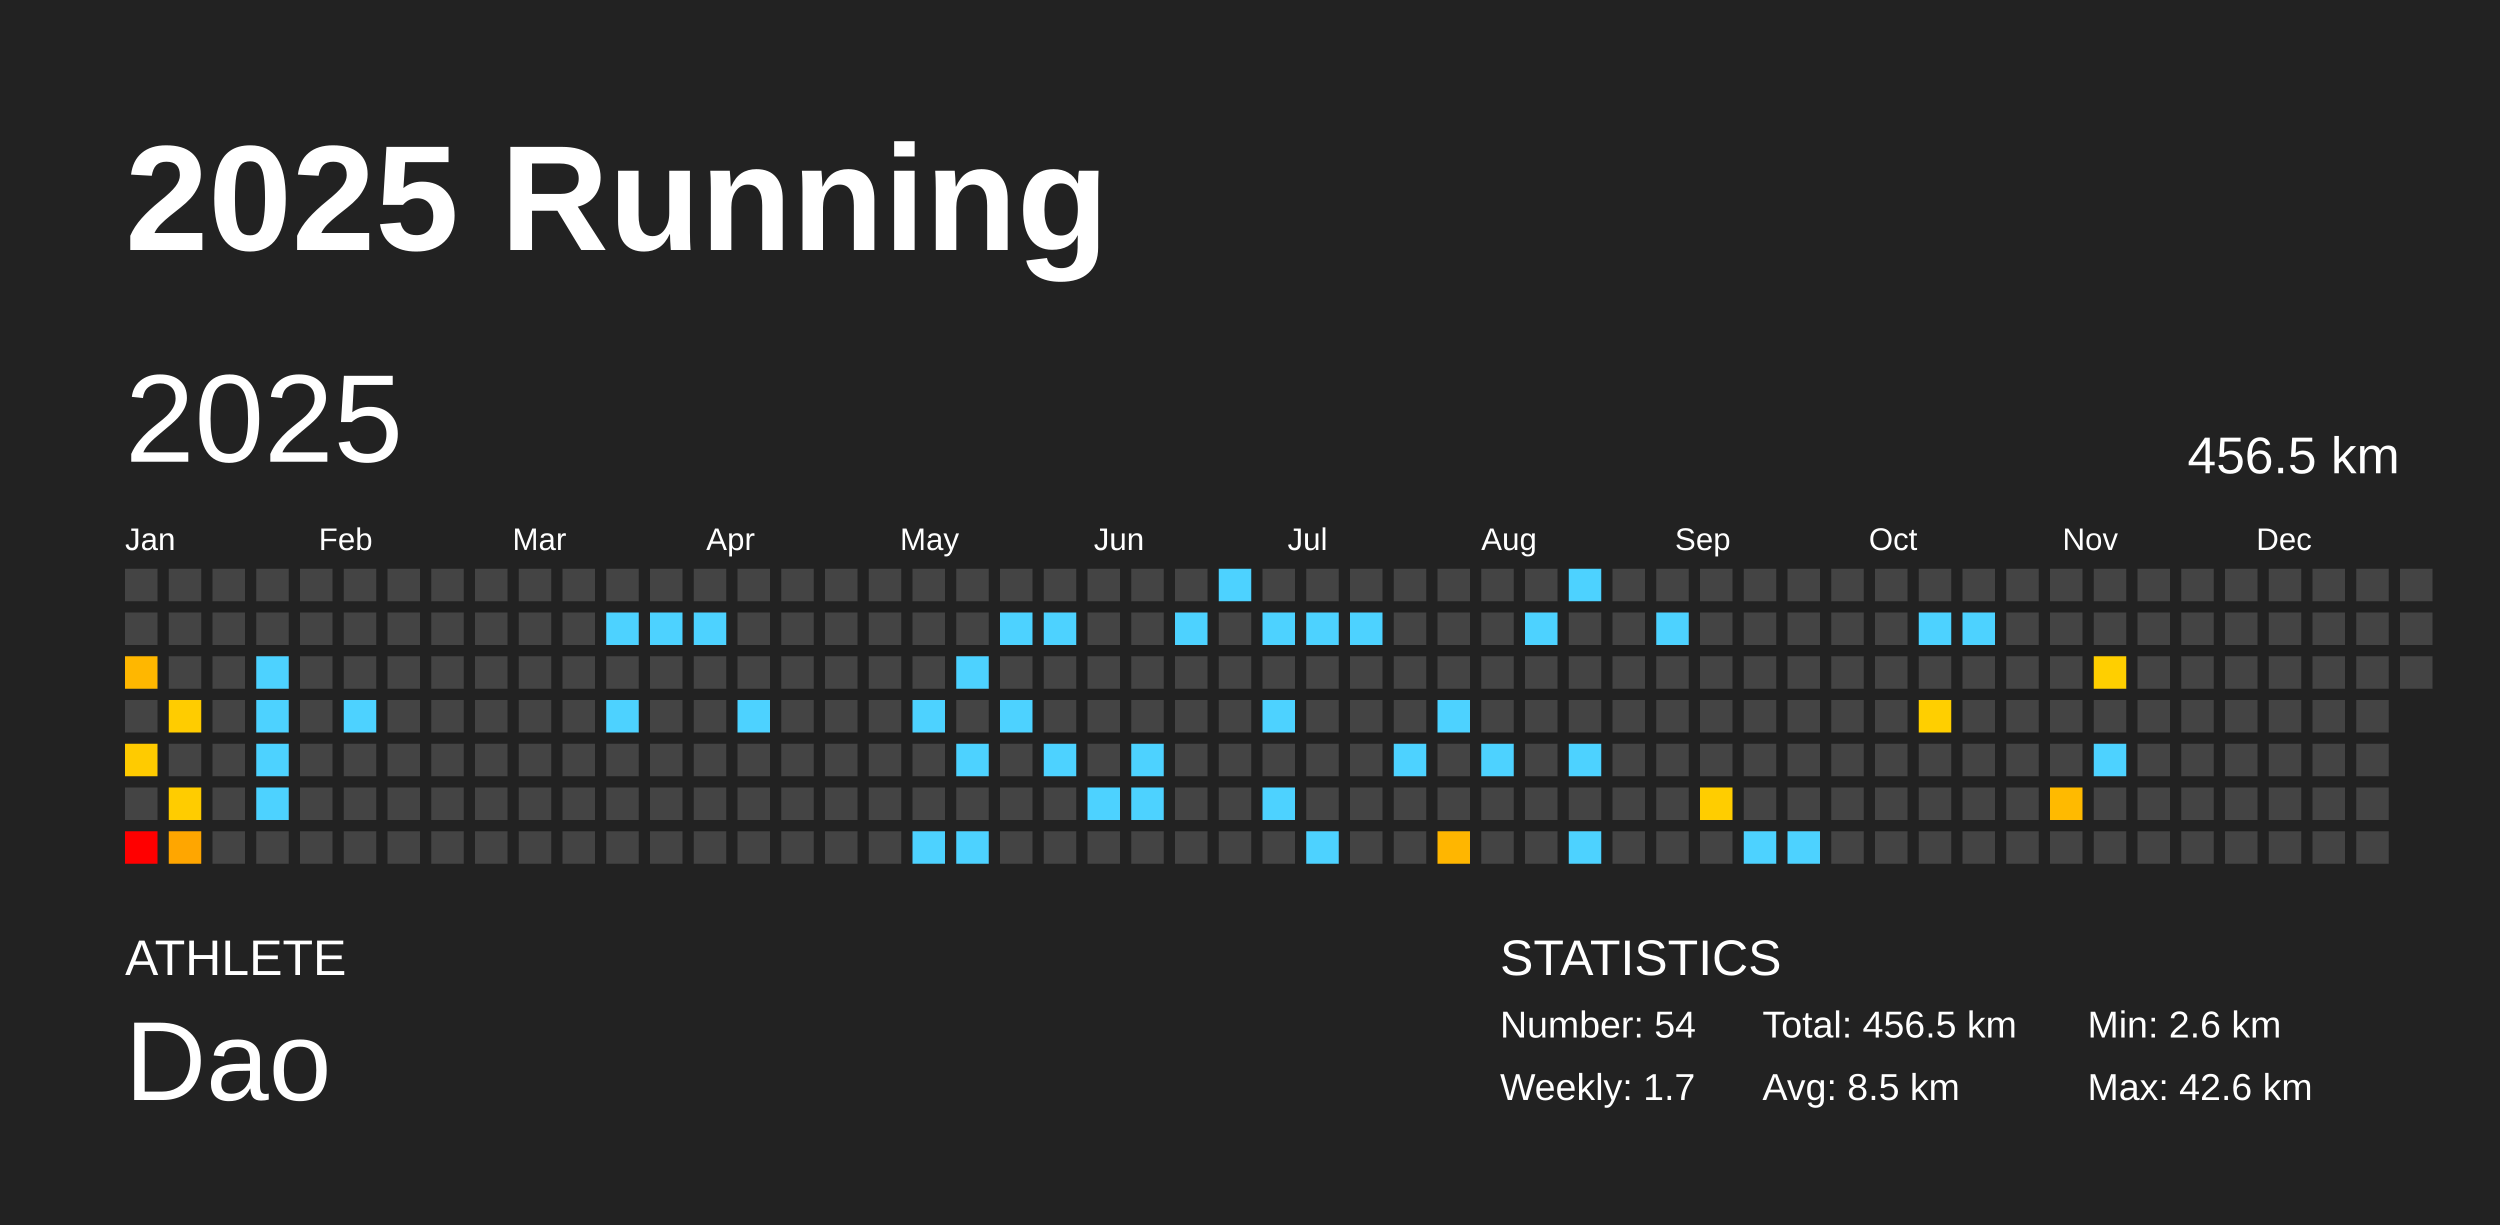
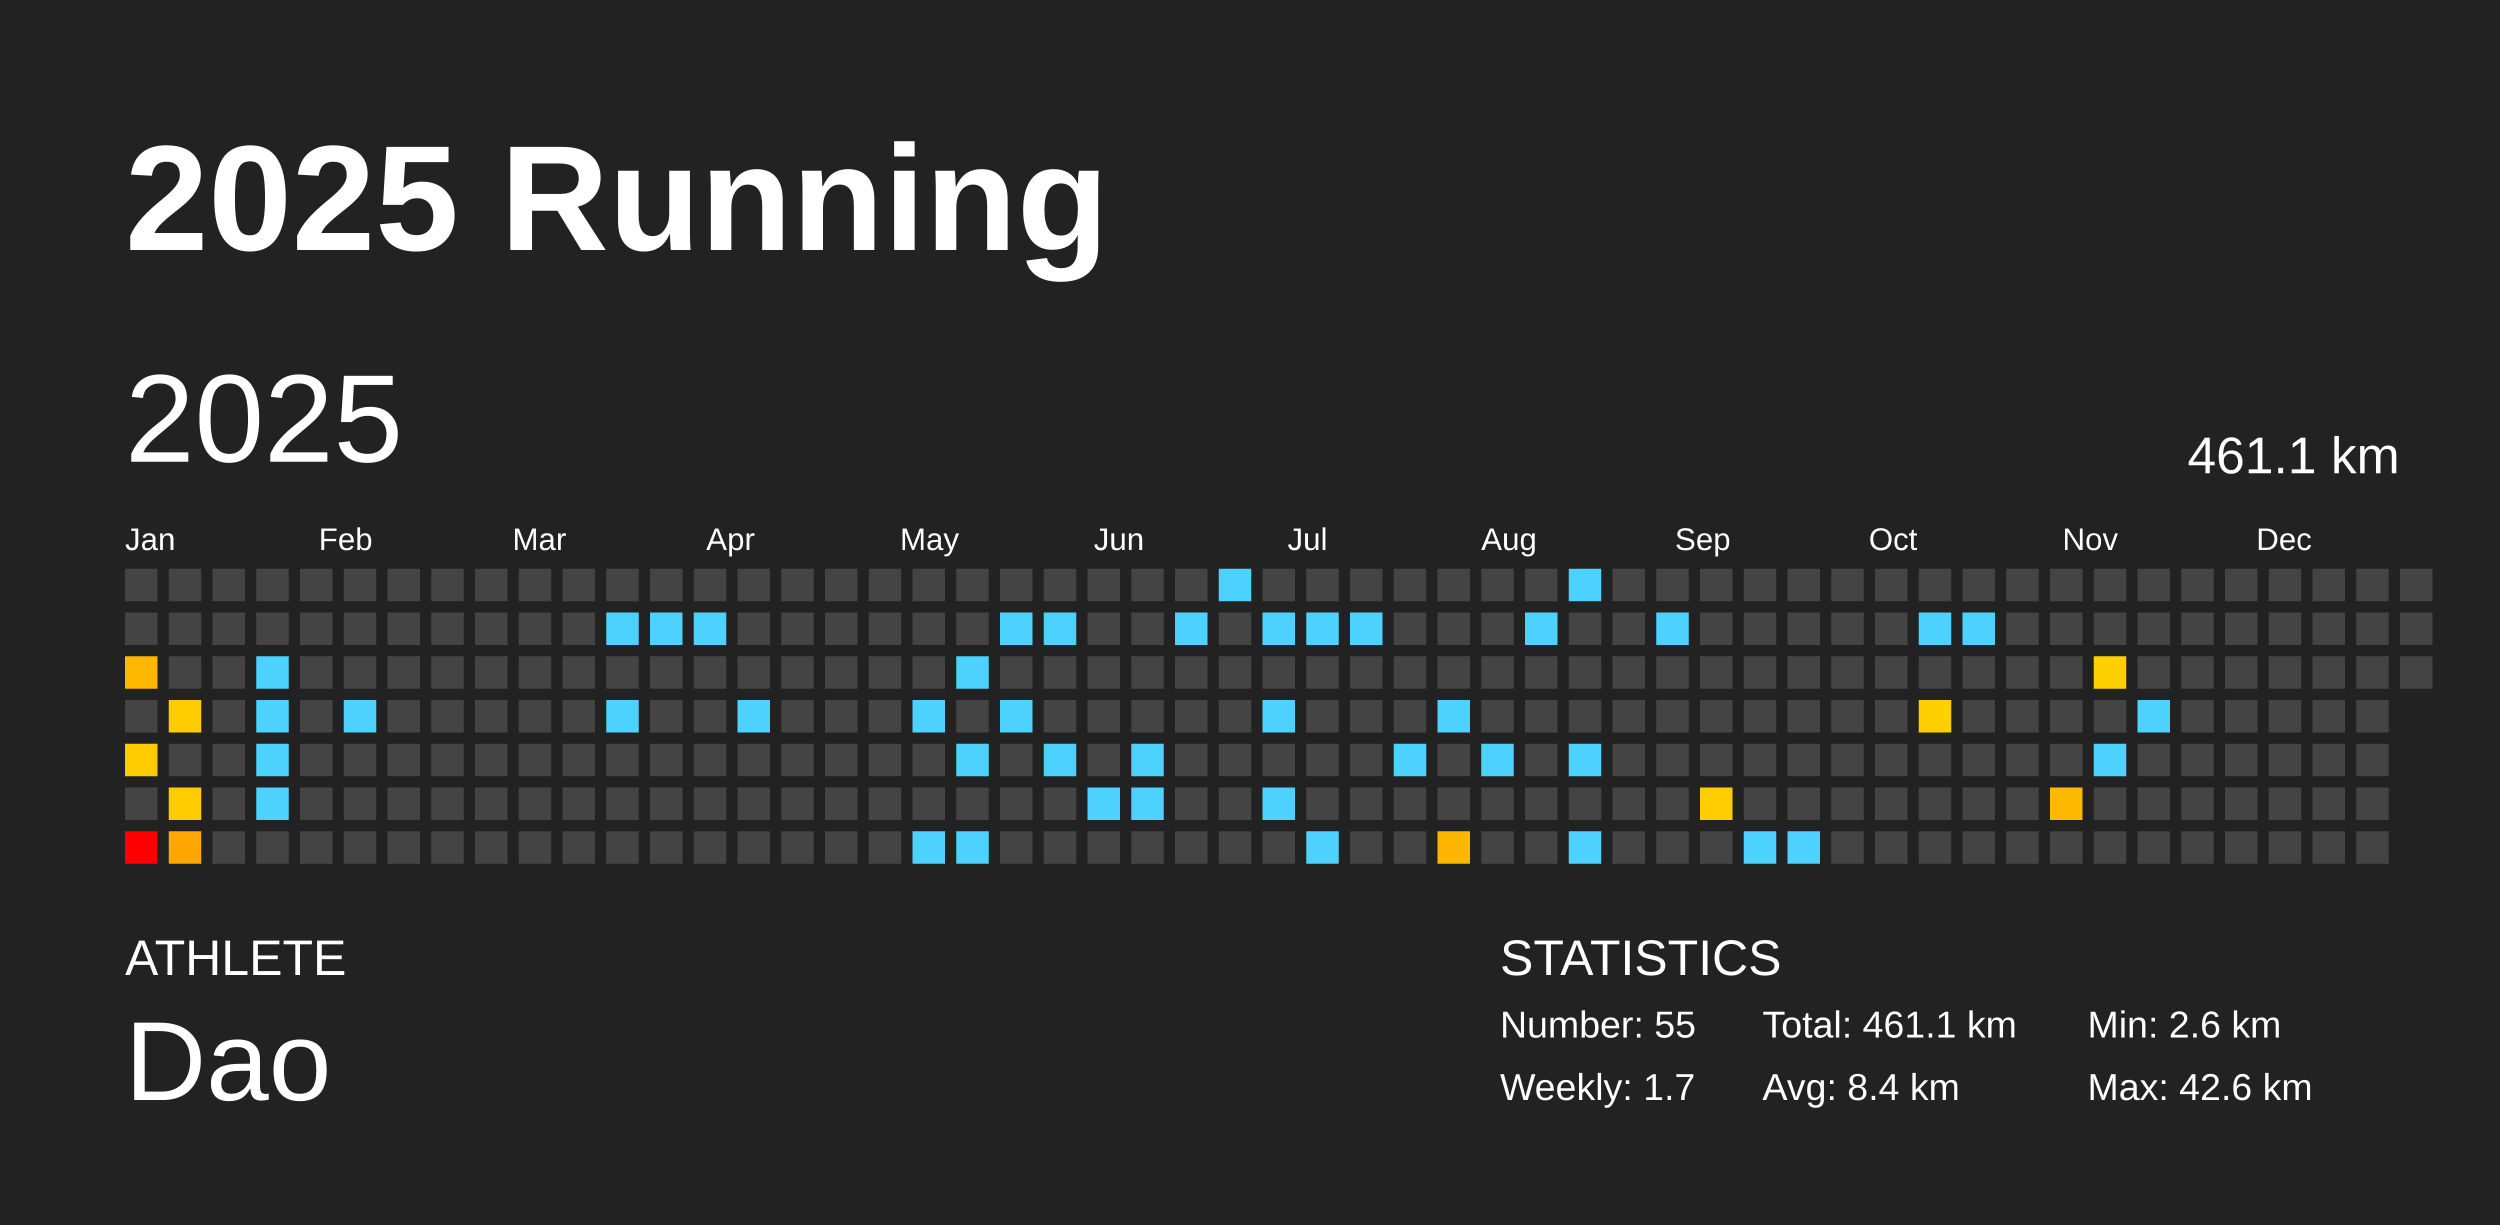
<svg xmlns="http://www.w3.org/2000/svg" baseProfile="full" height="98mm" version="1.1" viewBox="0,0,200,98" width="200mm">
  <defs />
  <rect fill="#222222" height="98" width="200" x="0" y="0" />
  <text fill="#FFFFFF" style="font-size:12px; font-family:Arial; font-weight:bold;" x="10" y="20">2025 Running</text>
  <text fill="#FFFFFF" style="font-size:4px; font-family:Arial" x="10" y="78">ATHLETE</text>
  <text fill="#FFFFFF" style="font-size:9px; font-family:Arial" x="10" y="88">Dao</text>
  <text fill="#FFFFFF" style="font-size:4px; font-family:Arial" x="120" y="78">STATISTICS</text>
-   <text fill="#FFFFFF" style="font-size:3px; font-family:Arial" x="120" y="83">Number: 54</text>
+   <text fill="#FFFFFF" style="font-size:3px; font-family:Arial" x="120" y="83">Number: 55</text>
  <text fill="#FFFFFF" style="font-size:3px; font-family:Arial" x="120" y="88">Weekly: 1.7</text>
-   <text fill="#FFFFFF" style="font-size:3px; font-family:Arial" x="141" y="83">Total: 456.5 km</text>
-   <text fill="#FFFFFF" style="font-size:3px; font-family:Arial" x="141" y="88">Avg: 8.5 km</text>
+   <text fill="#FFFFFF" style="font-size:3px; font-family:Arial" x="141" y="83">Total: 461.1 km</text>
+   <text fill="#FFFFFF" style="font-size:3px; font-family:Arial" x="141" y="88">Avg: 8.4 km</text>
  <text fill="#FFFFFF" style="font-size:3px; font-family:Arial" x="167" y="83">Min: 2.6 km</text>
  <text fill="#FFFFFF" style="font-size:3px; font-family:Arial" x="167" y="88">Max: 42.6 km</text>
  <text dominant-baseline="hanging" fill="#FFFFFF" style="font-size:10.0px; font-family:Arial;" x="10" y="30">2025</text>
-   <text dominant-baseline="hanging" fill="#FFFFFF" style="font-size:4.125px; font-family:Arial;" x="175" y="35">456.5 km</text>
+   <text dominant-baseline="hanging" fill="#FFFFFF" style="font-size:4.125px; font-family:Arial;" x="175" y="35">461.1 km</text>
  <text fill="#FFFFFF" style="font-size:2.5px; font-family:Arial" x="10.0" y="44">Jan</text>
  <text fill="#FFFFFF" style="font-size:2.5px; font-family:Arial" x="25.5" y="44">Feb</text>
  <text fill="#FFFFFF" style="font-size:2.5px; font-family:Arial" x="41.0" y="44">Mar</text>
  <text fill="#FFFFFF" style="font-size:2.5px; font-family:Arial" x="56.5" y="44">Apr</text>
  <text fill="#FFFFFF" style="font-size:2.5px; font-family:Arial" x="72.0" y="44">May</text>
  <text fill="#FFFFFF" style="font-size:2.5px; font-family:Arial" x="87.5" y="44">Jun</text>
  <text fill="#FFFFFF" style="font-size:2.5px; font-family:Arial" x="103.0" y="44">Jul</text>
  <text fill="#FFFFFF" style="font-size:2.5px; font-family:Arial" x="118.5" y="44">Aug</text>
  <text fill="#FFFFFF" style="font-size:2.5px; font-family:Arial" x="134.0" y="44">Sep</text>
  <text fill="#FFFFFF" style="font-size:2.5px; font-family:Arial" x="149.5" y="44">Oct</text>
  <text fill="#FFFFFF" style="font-size:2.5px; font-family:Arial" x="165.0" y="44">Nov</text>
  <text fill="#FFFFFF" style="font-size:2.5px; font-family:Arial" x="180.5" y="44">Dec</text>
  <rect fill="#444444" height="2.6" width="2.6" x="10.0" y="45.5" />
  <rect fill="#444444" height="2.6" width="2.6" x="10.0" y="49.0" />
  <rect fill="#ffb700" height="2.6" width="2.6" x="10.0" y="52.5" />
  <rect fill="#444444" height="2.6" width="2.6" x="10.0" y="56.0" />
  <rect fill="#ffcb00" height="2.6" width="2.6" x="10.0" y="59.5" />
  <rect fill="#444444" height="2.6" width="2.6" x="10.0" y="63.0" />
  <rect fill="red" height="2.6" width="2.6" x="10.0" y="66.5" />
  <rect fill="#444444" height="2.6" width="2.6" x="13.5" y="45.5" />
  <rect fill="#444444" height="2.6" width="2.6" x="13.5" y="49.0" />
  <rect fill="#444444" height="2.6" width="2.6" x="13.5" y="52.5" />
  <rect fill="#ffcc00" height="2.6" width="2.6" x="13.5" y="56.0" />
  <rect fill="#444444" height="2.6" width="2.6" x="13.5" y="59.5" />
  <rect fill="#ffcc00" height="2.6" width="2.6" x="13.5" y="63.0" />
  <rect fill="#ffa600" height="2.6" width="2.6" x="13.5" y="66.5" />
  <rect fill="#444444" height="2.6" width="2.6" x="17.0" y="45.5" />
  <rect fill="#444444" height="2.6" width="2.6" x="17.0" y="49.0" />
  <rect fill="#444444" height="2.6" width="2.6" x="17.0" y="52.5" />
  <rect fill="#444444" height="2.6" width="2.6" x="17.0" y="56.0" />
  <rect fill="#444444" height="2.6" width="2.6" x="17.0" y="59.5" />
  <rect fill="#444444" height="2.6" width="2.6" x="17.0" y="63.0" />
  <rect fill="#444444" height="2.6" width="2.6" x="17.0" y="66.5" />
  <rect fill="#444444" height="2.6" width="2.6" x="20.5" y="45.5" />
  <rect fill="#444444" height="2.6" width="2.6" x="20.5" y="49.0" />
  <rect fill="#4dd2ff" height="2.6" width="2.6" x="20.5" y="52.5" />
  <rect fill="#4dd2ff" height="2.6" width="2.6" x="20.5" y="56.0" />
  <rect fill="#4dd2ff" height="2.6" width="2.6" x="20.5" y="59.5" />
  <rect fill="#4dd2ff" height="2.6" width="2.6" x="20.5" y="63.0" />
  <rect fill="#444444" height="2.6" width="2.6" x="20.5" y="66.5" />
  <rect fill="#444444" height="2.6" width="2.6" x="24.0" y="45.5" />
  <rect fill="#444444" height="2.6" width="2.6" x="24.0" y="49.0" />
  <rect fill="#444444" height="2.6" width="2.6" x="24.0" y="52.5" />
  <rect fill="#444444" height="2.6" width="2.6" x="24.0" y="56.0" />
  <rect fill="#444444" height="2.6" width="2.6" x="24.0" y="59.5" />
  <rect fill="#444444" height="2.6" width="2.6" x="24.0" y="63.0" />
  <rect fill="#444444" height="2.6" width="2.6" x="24.0" y="66.5" />
  <rect fill="#444444" height="2.6" width="2.6" x="27.5" y="45.5" />
  <rect fill="#444444" height="2.6" width="2.6" x="27.5" y="49.0" />
  <rect fill="#444444" height="2.6" width="2.6" x="27.5" y="52.5" />
  <rect fill="#4dd2ff" height="2.6" width="2.6" x="27.5" y="56.0" />
  <rect fill="#444444" height="2.6" width="2.6" x="27.5" y="59.5" />
  <rect fill="#444444" height="2.6" width="2.6" x="27.5" y="63.0" />
  <rect fill="#444444" height="2.6" width="2.6" x="27.5" y="66.5" />
  <rect fill="#444444" height="2.6" width="2.6" x="31.0" y="45.5" />
  <rect fill="#444444" height="2.6" width="2.6" x="31.0" y="49.0" />
  <rect fill="#444444" height="2.6" width="2.6" x="31.0" y="52.5" />
  <rect fill="#444444" height="2.6" width="2.6" x="31.0" y="56.0" />
  <rect fill="#444444" height="2.6" width="2.6" x="31.0" y="59.5" />
  <rect fill="#444444" height="2.6" width="2.6" x="31.0" y="63.0" />
  <rect fill="#444444" height="2.6" width="2.6" x="31.0" y="66.5" />
  <rect fill="#444444" height="2.6" width="2.6" x="34.5" y="45.5" />
  <rect fill="#444444" height="2.6" width="2.6" x="34.5" y="49.0" />
  <rect fill="#444444" height="2.6" width="2.6" x="34.5" y="52.5" />
  <rect fill="#444444" height="2.6" width="2.6" x="34.5" y="56.0" />
  <rect fill="#444444" height="2.6" width="2.6" x="34.5" y="59.5" />
  <rect fill="#444444" height="2.6" width="2.6" x="34.5" y="63.0" />
  <rect fill="#444444" height="2.6" width="2.6" x="34.5" y="66.5" />
  <rect fill="#444444" height="2.6" width="2.6" x="38.0" y="45.5" />
  <rect fill="#444444" height="2.6" width="2.6" x="38.0" y="49.0" />
  <rect fill="#444444" height="2.6" width="2.6" x="38.0" y="52.5" />
  <rect fill="#444444" height="2.6" width="2.6" x="38.0" y="56.0" />
  <rect fill="#444444" height="2.6" width="2.6" x="38.0" y="59.5" />
  <rect fill="#444444" height="2.6" width="2.6" x="38.0" y="63.0" />
  <rect fill="#444444" height="2.6" width="2.6" x="38.0" y="66.5" />
  <rect fill="#444444" height="2.6" width="2.6" x="41.5" y="45.5" />
  <rect fill="#444444" height="2.6" width="2.6" x="41.5" y="49.0" />
  <rect fill="#444444" height="2.6" width="2.6" x="41.5" y="52.5" />
  <rect fill="#444444" height="2.6" width="2.6" x="41.5" y="56.0" />
  <rect fill="#444444" height="2.6" width="2.6" x="41.5" y="59.5" />
  <rect fill="#444444" height="2.6" width="2.6" x="41.5" y="63.0" />
  <rect fill="#444444" height="2.6" width="2.6" x="41.5" y="66.5" />
  <rect fill="#444444" height="2.6" width="2.6" x="45.0" y="45.5" />
  <rect fill="#444444" height="2.6" width="2.6" x="45.0" y="49.0" />
  <rect fill="#444444" height="2.6" width="2.6" x="45.0" y="52.5" />
  <rect fill="#444444" height="2.6" width="2.6" x="45.0" y="56.0" />
  <rect fill="#444444" height="2.6" width="2.6" x="45.0" y="59.5" />
  <rect fill="#444444" height="2.6" width="2.6" x="45.0" y="63.0" />
  <rect fill="#444444" height="2.6" width="2.6" x="45.0" y="66.5" />
  <rect fill="#444444" height="2.6" width="2.6" x="48.5" y="45.5" />
  <rect fill="#4dd2ff" height="2.6" width="2.6" x="48.5" y="49.0" />
  <rect fill="#444444" height="2.6" width="2.6" x="48.5" y="52.5" />
  <rect fill="#4dd2ff" height="2.6" width="2.6" x="48.5" y="56.0" />
  <rect fill="#444444" height="2.6" width="2.6" x="48.5" y="59.5" />
  <rect fill="#444444" height="2.6" width="2.6" x="48.5" y="63.0" />
  <rect fill="#444444" height="2.6" width="2.6" x="48.5" y="66.5" />
  <rect fill="#444444" height="2.6" width="2.6" x="52.0" y="45.5" />
  <rect fill="#4dd2ff" height="2.6" width="2.6" x="52.0" y="49.0" />
  <rect fill="#444444" height="2.6" width="2.6" x="52.0" y="52.5" />
  <rect fill="#444444" height="2.6" width="2.6" x="52.0" y="56.0" />
  <rect fill="#444444" height="2.6" width="2.6" x="52.0" y="59.5" />
  <rect fill="#444444" height="2.6" width="2.6" x="52.0" y="63.0" />
  <rect fill="#444444" height="2.6" width="2.6" x="52.0" y="66.5" />
  <rect fill="#444444" height="2.6" width="2.6" x="55.5" y="45.5" />
  <rect fill="#4dd2ff" height="2.6" width="2.6" x="55.5" y="49.0" />
  <rect fill="#444444" height="2.6" width="2.6" x="55.5" y="52.5" />
  <rect fill="#444444" height="2.6" width="2.6" x="55.5" y="56.0" />
  <rect fill="#444444" height="2.6" width="2.6" x="55.5" y="59.5" />
  <rect fill="#444444" height="2.6" width="2.6" x="55.5" y="63.0" />
  <rect fill="#444444" height="2.6" width="2.6" x="55.5" y="66.5" />
  <rect fill="#444444" height="2.6" width="2.6" x="59.0" y="45.5" />
  <rect fill="#444444" height="2.6" width="2.6" x="59.0" y="49.0" />
  <rect fill="#444444" height="2.6" width="2.6" x="59.0" y="52.5" />
  <rect fill="#4dd2ff" height="2.6" width="2.6" x="59.0" y="56.0" />
  <rect fill="#444444" height="2.6" width="2.6" x="59.0" y="59.5" />
  <rect fill="#444444" height="2.6" width="2.6" x="59.0" y="63.0" />
  <rect fill="#444444" height="2.6" width="2.6" x="59.0" y="66.5" />
  <rect fill="#444444" height="2.6" width="2.6" x="62.5" y="45.5" />
  <rect fill="#444444" height="2.6" width="2.6" x="62.5" y="49.0" />
  <rect fill="#444444" height="2.6" width="2.6" x="62.5" y="52.5" />
  <rect fill="#444444" height="2.6" width="2.6" x="62.5" y="56.0" />
  <rect fill="#444444" height="2.6" width="2.6" x="62.5" y="59.5" />
  <rect fill="#444444" height="2.6" width="2.6" x="62.5" y="63.0" />
  <rect fill="#444444" height="2.6" width="2.6" x="62.5" y="66.5" />
  <rect fill="#444444" height="2.6" width="2.6" x="66.0" y="45.5" />
  <rect fill="#444444" height="2.6" width="2.6" x="66.0" y="49.0" />
  <rect fill="#444444" height="2.6" width="2.6" x="66.0" y="52.5" />
  <rect fill="#444444" height="2.6" width="2.6" x="66.0" y="56.0" />
  <rect fill="#444444" height="2.6" width="2.6" x="66.0" y="59.5" />
  <rect fill="#444444" height="2.6" width="2.6" x="66.0" y="63.0" />
  <rect fill="#444444" height="2.6" width="2.6" x="66.0" y="66.5" />
  <rect fill="#444444" height="2.6" width="2.6" x="69.5" y="45.5" />
  <rect fill="#444444" height="2.6" width="2.6" x="69.5" y="49.0" />
  <rect fill="#444444" height="2.6" width="2.6" x="69.5" y="52.5" />
  <rect fill="#444444" height="2.6" width="2.6" x="69.5" y="56.0" />
  <rect fill="#444444" height="2.6" width="2.6" x="69.5" y="59.5" />
  <rect fill="#444444" height="2.6" width="2.6" x="69.5" y="63.0" />
  <rect fill="#444444" height="2.6" width="2.6" x="69.5" y="66.5" />
  <rect fill="#444444" height="2.6" width="2.6" x="73.0" y="45.5" />
  <rect fill="#444444" height="2.6" width="2.6" x="73.0" y="49.0" />
  <rect fill="#444444" height="2.6" width="2.6" x="73.0" y="52.5" />
  <rect fill="#4dd2ff" height="2.6" width="2.6" x="73.0" y="56.0" />
  <rect fill="#444444" height="2.6" width="2.6" x="73.0" y="59.5" />
  <rect fill="#444444" height="2.6" width="2.6" x="73.0" y="63.0" />
  <rect fill="#4dd2ff" height="2.6" width="2.6" x="73.0" y="66.5" />
  <rect fill="#444444" height="2.6" width="2.6" x="76.5" y="45.5" />
  <rect fill="#444444" height="2.6" width="2.6" x="76.5" y="49.0" />
  <rect fill="#4dd2ff" height="2.6" width="2.6" x="76.5" y="52.5" />
  <rect fill="#444444" height="2.6" width="2.6" x="76.5" y="56.0" />
  <rect fill="#4dd2ff" height="2.6" width="2.6" x="76.5" y="59.5" />
  <rect fill="#444444" height="2.6" width="2.6" x="76.5" y="63.0" />
  <rect fill="#4dd2ff" height="2.6" width="2.6" x="76.5" y="66.5" />
  <rect fill="#444444" height="2.6" width="2.6" x="80.0" y="45.5" />
  <rect fill="#4dd2ff" height="2.6" width="2.6" x="80.0" y="49.0" />
  <rect fill="#444444" height="2.6" width="2.6" x="80.0" y="52.5" />
  <rect fill="#4dd2ff" height="2.6" width="2.6" x="80.0" y="56.0" />
  <rect fill="#444444" height="2.6" width="2.6" x="80.0" y="59.5" />
  <rect fill="#444444" height="2.6" width="2.6" x="80.0" y="63.0" />
  <rect fill="#444444" height="2.6" width="2.6" x="80.0" y="66.5" />
  <rect fill="#444444" height="2.6" width="2.6" x="83.5" y="45.5" />
  <rect fill="#4dd2ff" height="2.6" width="2.6" x="83.5" y="49.0" />
  <rect fill="#444444" height="2.6" width="2.6" x="83.5" y="52.5" />
  <rect fill="#444444" height="2.6" width="2.6" x="83.5" y="56.0" />
  <rect fill="#4dd2ff" height="2.6" width="2.6" x="83.5" y="59.5" />
  <rect fill="#444444" height="2.6" width="2.6" x="83.5" y="63.0" />
  <rect fill="#444444" height="2.6" width="2.6" x="83.5" y="66.5" />
  <rect fill="#444444" height="2.6" width="2.6" x="87.0" y="45.5" />
  <rect fill="#444444" height="2.6" width="2.6" x="87.0" y="49.0" />
  <rect fill="#444444" height="2.6" width="2.6" x="87.0" y="52.5" />
  <rect fill="#444444" height="2.6" width="2.6" x="87.0" y="56.0" />
  <rect fill="#444444" height="2.6" width="2.6" x="87.0" y="59.5" />
  <rect fill="#4dd2ff" height="2.6" width="2.6" x="87.0" y="63.0" />
  <rect fill="#444444" height="2.6" width="2.6" x="87.0" y="66.5" />
  <rect fill="#444444" height="2.6" width="2.6" x="90.5" y="45.5" />
  <rect fill="#444444" height="2.6" width="2.6" x="90.5" y="49.0" />
  <rect fill="#444444" height="2.6" width="2.6" x="90.5" y="52.5" />
  <rect fill="#444444" height="2.6" width="2.6" x="90.5" y="56.0" />
  <rect fill="#4dd2ff" height="2.6" width="2.6" x="90.5" y="59.5" />
  <rect fill="#4dd2ff" height="2.6" width="2.6" x="90.5" y="63.0" />
  <rect fill="#444444" height="2.6" width="2.6" x="90.5" y="66.5" />
  <rect fill="#444444" height="2.6" width="2.6" x="94.0" y="45.5" />
  <rect fill="#4dd2ff" height="2.6" width="2.6" x="94.0" y="49.0" />
  <rect fill="#444444" height="2.6" width="2.6" x="94.0" y="52.5" />
  <rect fill="#444444" height="2.6" width="2.6" x="94.0" y="56.0" />
  <rect fill="#444444" height="2.6" width="2.6" x="94.0" y="59.5" />
  <rect fill="#444444" height="2.6" width="2.6" x="94.0" y="63.0" />
  <rect fill="#444444" height="2.6" width="2.6" x="94.0" y="66.5" />
  <rect fill="#4dd2ff" height="2.6" width="2.6" x="97.5" y="45.5" />
  <rect fill="#444444" height="2.6" width="2.6" x="97.5" y="49.0" />
  <rect fill="#444444" height="2.6" width="2.6" x="97.5" y="52.5" />
  <rect fill="#444444" height="2.6" width="2.6" x="97.5" y="56.0" />
  <rect fill="#444444" height="2.6" width="2.6" x="97.5" y="59.5" />
  <rect fill="#444444" height="2.6" width="2.6" x="97.5" y="63.0" />
  <rect fill="#444444" height="2.6" width="2.6" x="97.5" y="66.5" />
  <rect fill="#444444" height="2.6" width="2.6" x="101.0" y="45.5" />
  <rect fill="#4dd2ff" height="2.6" width="2.6" x="101.0" y="49.0" />
  <rect fill="#444444" height="2.6" width="2.6" x="101.0" y="52.5" />
  <rect fill="#4dd2ff" height="2.6" width="2.6" x="101.0" y="56.0" />
  <rect fill="#444444" height="2.6" width="2.6" x="101.0" y="59.5" />
  <rect fill="#4dd2ff" height="2.6" width="2.6" x="101.0" y="63.0" />
  <rect fill="#444444" height="2.6" width="2.6" x="101.0" y="66.5" />
  <rect fill="#444444" height="2.6" width="2.6" x="104.5" y="45.5" />
  <rect fill="#4dd2ff" height="2.6" width="2.6" x="104.5" y="49.0" />
  <rect fill="#444444" height="2.6" width="2.6" x="104.5" y="52.5" />
  <rect fill="#444444" height="2.6" width="2.6" x="104.5" y="56.0" />
  <rect fill="#444444" height="2.6" width="2.6" x="104.5" y="59.5" />
  <rect fill="#444444" height="2.6" width="2.6" x="104.5" y="63.0" />
  <rect fill="#4dd2ff" height="2.6" width="2.6" x="104.5" y="66.5" />
  <rect fill="#444444" height="2.6" width="2.6" x="108.0" y="45.5" />
  <rect fill="#4dd2ff" height="2.6" width="2.6" x="108.0" y="49.0" />
  <rect fill="#444444" height="2.6" width="2.6" x="108.0" y="52.5" />
  <rect fill="#444444" height="2.6" width="2.6" x="108.0" y="56.0" />
  <rect fill="#444444" height="2.6" width="2.6" x="108.0" y="59.5" />
  <rect fill="#444444" height="2.6" width="2.6" x="108.0" y="63.0" />
  <rect fill="#444444" height="2.6" width="2.6" x="108.0" y="66.5" />
  <rect fill="#444444" height="2.6" width="2.6" x="111.5" y="45.5" />
  <rect fill="#444444" height="2.6" width="2.6" x="111.5" y="49.0" />
  <rect fill="#444444" height="2.6" width="2.6" x="111.5" y="52.5" />
  <rect fill="#444444" height="2.6" width="2.6" x="111.5" y="56.0" />
  <rect fill="#4dd2ff" height="2.6" width="2.6" x="111.5" y="59.5" />
  <rect fill="#444444" height="2.6" width="2.6" x="111.5" y="63.0" />
  <rect fill="#444444" height="2.6" width="2.6" x="111.5" y="66.5" />
  <rect fill="#444444" height="2.6" width="2.6" x="115.0" y="45.5" />
  <rect fill="#444444" height="2.6" width="2.6" x="115.0" y="49.0" />
  <rect fill="#444444" height="2.6" width="2.6" x="115.0" y="52.5" />
  <rect fill="#4dd2ff" height="2.6" width="2.6" x="115.0" y="56.0" />
  <rect fill="#444444" height="2.6" width="2.6" x="115.0" y="59.5" />
  <rect fill="#444444" height="2.6" width="2.6" x="115.0" y="63.0" />
  <rect fill="#ffb600" height="2.6" width="2.6" x="115.0" y="66.5" />
  <rect fill="#444444" height="2.6" width="2.6" x="118.5" y="45.5" />
  <rect fill="#444444" height="2.6" width="2.6" x="118.5" y="49.0" />
  <rect fill="#444444" height="2.6" width="2.6" x="118.5" y="52.5" />
  <rect fill="#444444" height="2.6" width="2.6" x="118.5" y="56.0" />
  <rect fill="#4dd2ff" height="2.6" width="2.6" x="118.5" y="59.5" />
  <rect fill="#444444" height="2.6" width="2.6" x="118.5" y="63.0" />
  <rect fill="#444444" height="2.6" width="2.6" x="118.5" y="66.5" />
  <rect fill="#444444" height="2.6" width="2.6" x="122.0" y="45.5" />
  <rect fill="#4dd2ff" height="2.6" width="2.6" x="122.0" y="49.0" />
  <rect fill="#444444" height="2.6" width="2.6" x="122.0" y="52.5" />
  <rect fill="#444444" height="2.6" width="2.6" x="122.0" y="56.0" />
  <rect fill="#444444" height="2.6" width="2.6" x="122.0" y="59.5" />
  <rect fill="#444444" height="2.6" width="2.6" x="122.0" y="63.0" />
  <rect fill="#444444" height="2.6" width="2.6" x="122.0" y="66.5" />
  <rect fill="#4dd2ff" height="2.6" width="2.6" x="125.5" y="45.5" />
  <rect fill="#444444" height="2.6" width="2.6" x="125.5" y="49.0" />
  <rect fill="#444444" height="2.6" width="2.6" x="125.5" y="52.5" />
  <rect fill="#444444" height="2.6" width="2.6" x="125.5" y="56.0" />
  <rect fill="#4dd2ff" height="2.6" width="2.6" x="125.5" y="59.5" />
  <rect fill="#444444" height="2.6" width="2.6" x="125.5" y="63.0" />
  <rect fill="#4dd2ff" height="2.6" width="2.6" x="125.5" y="66.5" />
  <rect fill="#444444" height="2.6" width="2.6" x="129.0" y="45.5" />
  <rect fill="#444444" height="2.6" width="2.6" x="129.0" y="49.0" />
  <rect fill="#444444" height="2.6" width="2.6" x="129.0" y="52.5" />
  <rect fill="#444444" height="2.6" width="2.6" x="129.0" y="56.0" />
  <rect fill="#444444" height="2.6" width="2.6" x="129.0" y="59.5" />
  <rect fill="#444444" height="2.6" width="2.6" x="129.0" y="63.0" />
  <rect fill="#444444" height="2.6" width="2.6" x="129.0" y="66.5" />
  <rect fill="#444444" height="2.6" width="2.6" x="132.5" y="45.5" />
  <rect fill="#4dd2ff" height="2.6" width="2.6" x="132.5" y="49.0" />
  <rect fill="#444444" height="2.6" width="2.6" x="132.5" y="52.5" />
  <rect fill="#444444" height="2.6" width="2.6" x="132.5" y="56.0" />
  <rect fill="#444444" height="2.6" width="2.6" x="132.5" y="59.5" />
  <rect fill="#444444" height="2.6" width="2.6" x="132.5" y="63.0" />
  <rect fill="#444444" height="2.6" width="2.6" x="132.5" y="66.5" />
  <rect fill="#444444" height="2.6" width="2.6" x="136.0" y="45.5" />
  <rect fill="#444444" height="2.6" width="2.6" x="136.0" y="49.0" />
  <rect fill="#444444" height="2.6" width="2.6" x="136.0" y="52.5" />
  <rect fill="#444444" height="2.6" width="2.6" x="136.0" y="56.0" />
  <rect fill="#444444" height="2.6" width="2.6" x="136.0" y="59.5" />
  <rect fill="#ffcd00" height="2.6" width="2.6" x="136.0" y="63.0" />
  <rect fill="#444444" height="2.6" width="2.6" x="136.0" y="66.5" />
  <rect fill="#444444" height="2.6" width="2.6" x="139.5" y="45.5" />
  <rect fill="#444444" height="2.6" width="2.6" x="139.5" y="49.0" />
  <rect fill="#444444" height="2.6" width="2.6" x="139.5" y="52.5" />
  <rect fill="#444444" height="2.6" width="2.6" x="139.5" y="56.0" />
  <rect fill="#444444" height="2.6" width="2.6" x="139.5" y="59.5" />
  <rect fill="#444444" height="2.6" width="2.6" x="139.5" y="63.0" />
  <rect fill="#4dd2ff" height="2.6" width="2.6" x="139.5" y="66.5" />
  <rect fill="#444444" height="2.6" width="2.6" x="143.0" y="45.5" />
  <rect fill="#444444" height="2.6" width="2.6" x="143.0" y="49.0" />
  <rect fill="#444444" height="2.6" width="2.6" x="143.0" y="52.5" />
  <rect fill="#444444" height="2.6" width="2.6" x="143.0" y="56.0" />
  <rect fill="#444444" height="2.6" width="2.6" x="143.0" y="59.5" />
  <rect fill="#444444" height="2.6" width="2.6" x="143.0" y="63.0" />
  <rect fill="#4dd2ff" height="2.6" width="2.6" x="143.0" y="66.5" />
  <rect fill="#444444" height="2.6" width="2.6" x="146.5" y="45.5" />
  <rect fill="#444444" height="2.6" width="2.6" x="146.5" y="49.0" />
  <rect fill="#444444" height="2.6" width="2.6" x="146.5" y="52.5" />
  <rect fill="#444444" height="2.6" width="2.6" x="146.5" y="56.0" />
  <rect fill="#444444" height="2.6" width="2.6" x="146.5" y="59.5" />
  <rect fill="#444444" height="2.6" width="2.6" x="146.5" y="63.0" />
  <rect fill="#444444" height="2.6" width="2.6" x="146.5" y="66.5" />
  <rect fill="#444444" height="2.6" width="2.6" x="150.0" y="45.5" />
  <rect fill="#444444" height="2.6" width="2.6" x="150.0" y="49.0" />
  <rect fill="#444444" height="2.6" width="2.6" x="150.0" y="52.5" />
  <rect fill="#444444" height="2.6" width="2.6" x="150.0" y="56.0" />
  <rect fill="#444444" height="2.6" width="2.6" x="150.0" y="59.5" />
  <rect fill="#444444" height="2.6" width="2.6" x="150.0" y="63.0" />
  <rect fill="#444444" height="2.6" width="2.6" x="150.0" y="66.5" />
  <rect fill="#444444" height="2.6" width="2.6" x="153.5" y="45.5" />
  <rect fill="#4dd2ff" height="2.6" width="2.6" x="153.5" y="49.0" />
  <rect fill="#444444" height="2.6" width="2.6" x="153.5" y="52.5" />
  <rect fill="#ffcf00" height="2.6" width="2.6" x="153.5" y="56.0" />
  <rect fill="#444444" height="2.6" width="2.6" x="153.5" y="59.5" />
  <rect fill="#444444" height="2.6" width="2.6" x="153.5" y="63.0" />
  <rect fill="#444444" height="2.6" width="2.6" x="153.5" y="66.5" />
  <rect fill="#444444" height="2.6" width="2.6" x="157.0" y="45.5" />
  <rect fill="#4dd2ff" height="2.6" width="2.6" x="157.0" y="49.0" />
  <rect fill="#444444" height="2.6" width="2.6" x="157.0" y="52.5" />
  <rect fill="#444444" height="2.6" width="2.6" x="157.0" y="56.0" />
  <rect fill="#444444" height="2.6" width="2.6" x="157.0" y="59.5" />
  <rect fill="#444444" height="2.6" width="2.6" x="157.0" y="63.0" />
  <rect fill="#444444" height="2.6" width="2.6" x="157.0" y="66.5" />
  <rect fill="#444444" height="2.6" width="2.6" x="160.5" y="45.5" />
  <rect fill="#444444" height="2.6" width="2.6" x="160.5" y="49.0" />
  <rect fill="#444444" height="2.6" width="2.6" x="160.5" y="52.5" />
  <rect fill="#444444" height="2.6" width="2.6" x="160.5" y="56.0" />
  <rect fill="#444444" height="2.6" width="2.6" x="160.5" y="59.5" />
  <rect fill="#444444" height="2.6" width="2.6" x="160.5" y="63.0" />
  <rect fill="#444444" height="2.6" width="2.6" x="160.5" y="66.5" />
  <rect fill="#444444" height="2.6" width="2.6" x="164.0" y="45.5" />
  <rect fill="#444444" height="2.6" width="2.6" x="164.0" y="49.0" />
  <rect fill="#444444" height="2.6" width="2.6" x="164.0" y="52.5" />
  <rect fill="#444444" height="2.6" width="2.6" x="164.0" y="56.0" />
  <rect fill="#444444" height="2.6" width="2.6" x="164.0" y="59.5" />
  <rect fill="#ffba00" height="2.6" width="2.6" x="164.0" y="63.0" />
  <rect fill="#444444" height="2.6" width="2.6" x="164.0" y="66.5" />
  <rect fill="#444444" height="2.6" width="2.6" x="167.5" y="45.5" />
  <rect fill="#444444" height="2.6" width="2.6" x="167.5" y="49.0" />
  <rect fill="#ffcf00" height="2.6" width="2.6" x="167.5" y="52.5" />
  <rect fill="#444444" height="2.6" width="2.6" x="167.5" y="56.0" />
  <rect fill="#4dd2ff" height="2.6" width="2.6" x="167.5" y="59.5" />
  <rect fill="#444444" height="2.6" width="2.6" x="167.5" y="63.0" />
  <rect fill="#444444" height="2.6" width="2.6" x="167.5" y="66.5" />
  <rect fill="#444444" height="2.6" width="2.6" x="171.0" y="45.5" />
  <rect fill="#444444" height="2.6" width="2.6" x="171.0" y="49.0" />
  <rect fill="#444444" height="2.6" width="2.6" x="171.0" y="52.5" />
-   <rect fill="#444444" height="2.6" width="2.6" x="171.0" y="56.0" />
+   <rect fill="#4dd2ff" height="2.6" width="2.6" x="171.0" y="56.0" />
  <rect fill="#444444" height="2.6" width="2.6" x="171.0" y="59.5" />
  <rect fill="#444444" height="2.6" width="2.6" x="171.0" y="63.0" />
  <rect fill="#444444" height="2.6" width="2.6" x="171.0" y="66.5" />
  <rect fill="#444444" height="2.6" width="2.6" x="174.5" y="45.5" />
  <rect fill="#444444" height="2.6" width="2.6" x="174.5" y="49.0" />
  <rect fill="#444444" height="2.6" width="2.6" x="174.5" y="52.5" />
  <rect fill="#444444" height="2.6" width="2.6" x="174.5" y="56.0" />
  <rect fill="#444444" height="2.6" width="2.6" x="174.5" y="59.5" />
  <rect fill="#444444" height="2.6" width="2.6" x="174.5" y="63.0" />
  <rect fill="#444444" height="2.6" width="2.6" x="174.5" y="66.5" />
  <rect fill="#444444" height="2.6" width="2.6" x="178.0" y="45.5" />
  <rect fill="#444444" height="2.6" width="2.6" x="178.0" y="49.0" />
  <rect fill="#444444" height="2.6" width="2.6" x="178.0" y="52.5" />
  <rect fill="#444444" height="2.6" width="2.6" x="178.0" y="56.0" />
  <rect fill="#444444" height="2.6" width="2.6" x="178.0" y="59.5" />
  <rect fill="#444444" height="2.6" width="2.6" x="178.0" y="63.0" />
  <rect fill="#444444" height="2.6" width="2.6" x="178.0" y="66.5" />
  <rect fill="#444444" height="2.6" width="2.6" x="181.5" y="45.5" />
  <rect fill="#444444" height="2.6" width="2.6" x="181.5" y="49.0" />
  <rect fill="#444444" height="2.6" width="2.6" x="181.5" y="52.5" />
  <rect fill="#444444" height="2.6" width="2.6" x="181.5" y="56.0" />
  <rect fill="#444444" height="2.6" width="2.6" x="181.5" y="59.5" />
  <rect fill="#444444" height="2.6" width="2.6" x="181.5" y="63.0" />
  <rect fill="#444444" height="2.6" width="2.6" x="181.5" y="66.5" />
  <rect fill="#444444" height="2.6" width="2.6" x="185.0" y="45.5" />
  <rect fill="#444444" height="2.6" width="2.6" x="185.0" y="49.0" />
  <rect fill="#444444" height="2.6" width="2.6" x="185.0" y="52.5" />
  <rect fill="#444444" height="2.6" width="2.6" x="185.0" y="56.0" />
  <rect fill="#444444" height="2.6" width="2.6" x="185.0" y="59.5" />
  <rect fill="#444444" height="2.6" width="2.6" x="185.0" y="63.0" />
  <rect fill="#444444" height="2.6" width="2.6" x="185.0" y="66.5" />
  <rect fill="#444444" height="2.6" width="2.6" x="188.5" y="45.5" />
  <rect fill="#444444" height="2.6" width="2.6" x="188.5" y="49.0" />
  <rect fill="#444444" height="2.6" width="2.6" x="188.5" y="52.5" />
  <rect fill="#444444" height="2.6" width="2.6" x="188.5" y="56.0" />
  <rect fill="#444444" height="2.6" width="2.6" x="188.5" y="59.5" />
  <rect fill="#444444" height="2.6" width="2.6" x="188.5" y="63.0" />
  <rect fill="#444444" height="2.6" width="2.6" x="188.5" y="66.5" />
  <rect fill="#444444" height="2.6" width="2.6" x="192.0" y="45.5" />
  <rect fill="#444444" height="2.6" width="2.6" x="192.0" y="49.0" />
  <rect fill="#444444" height="2.6" width="2.6" x="192.0" y="52.5" />
</svg>
